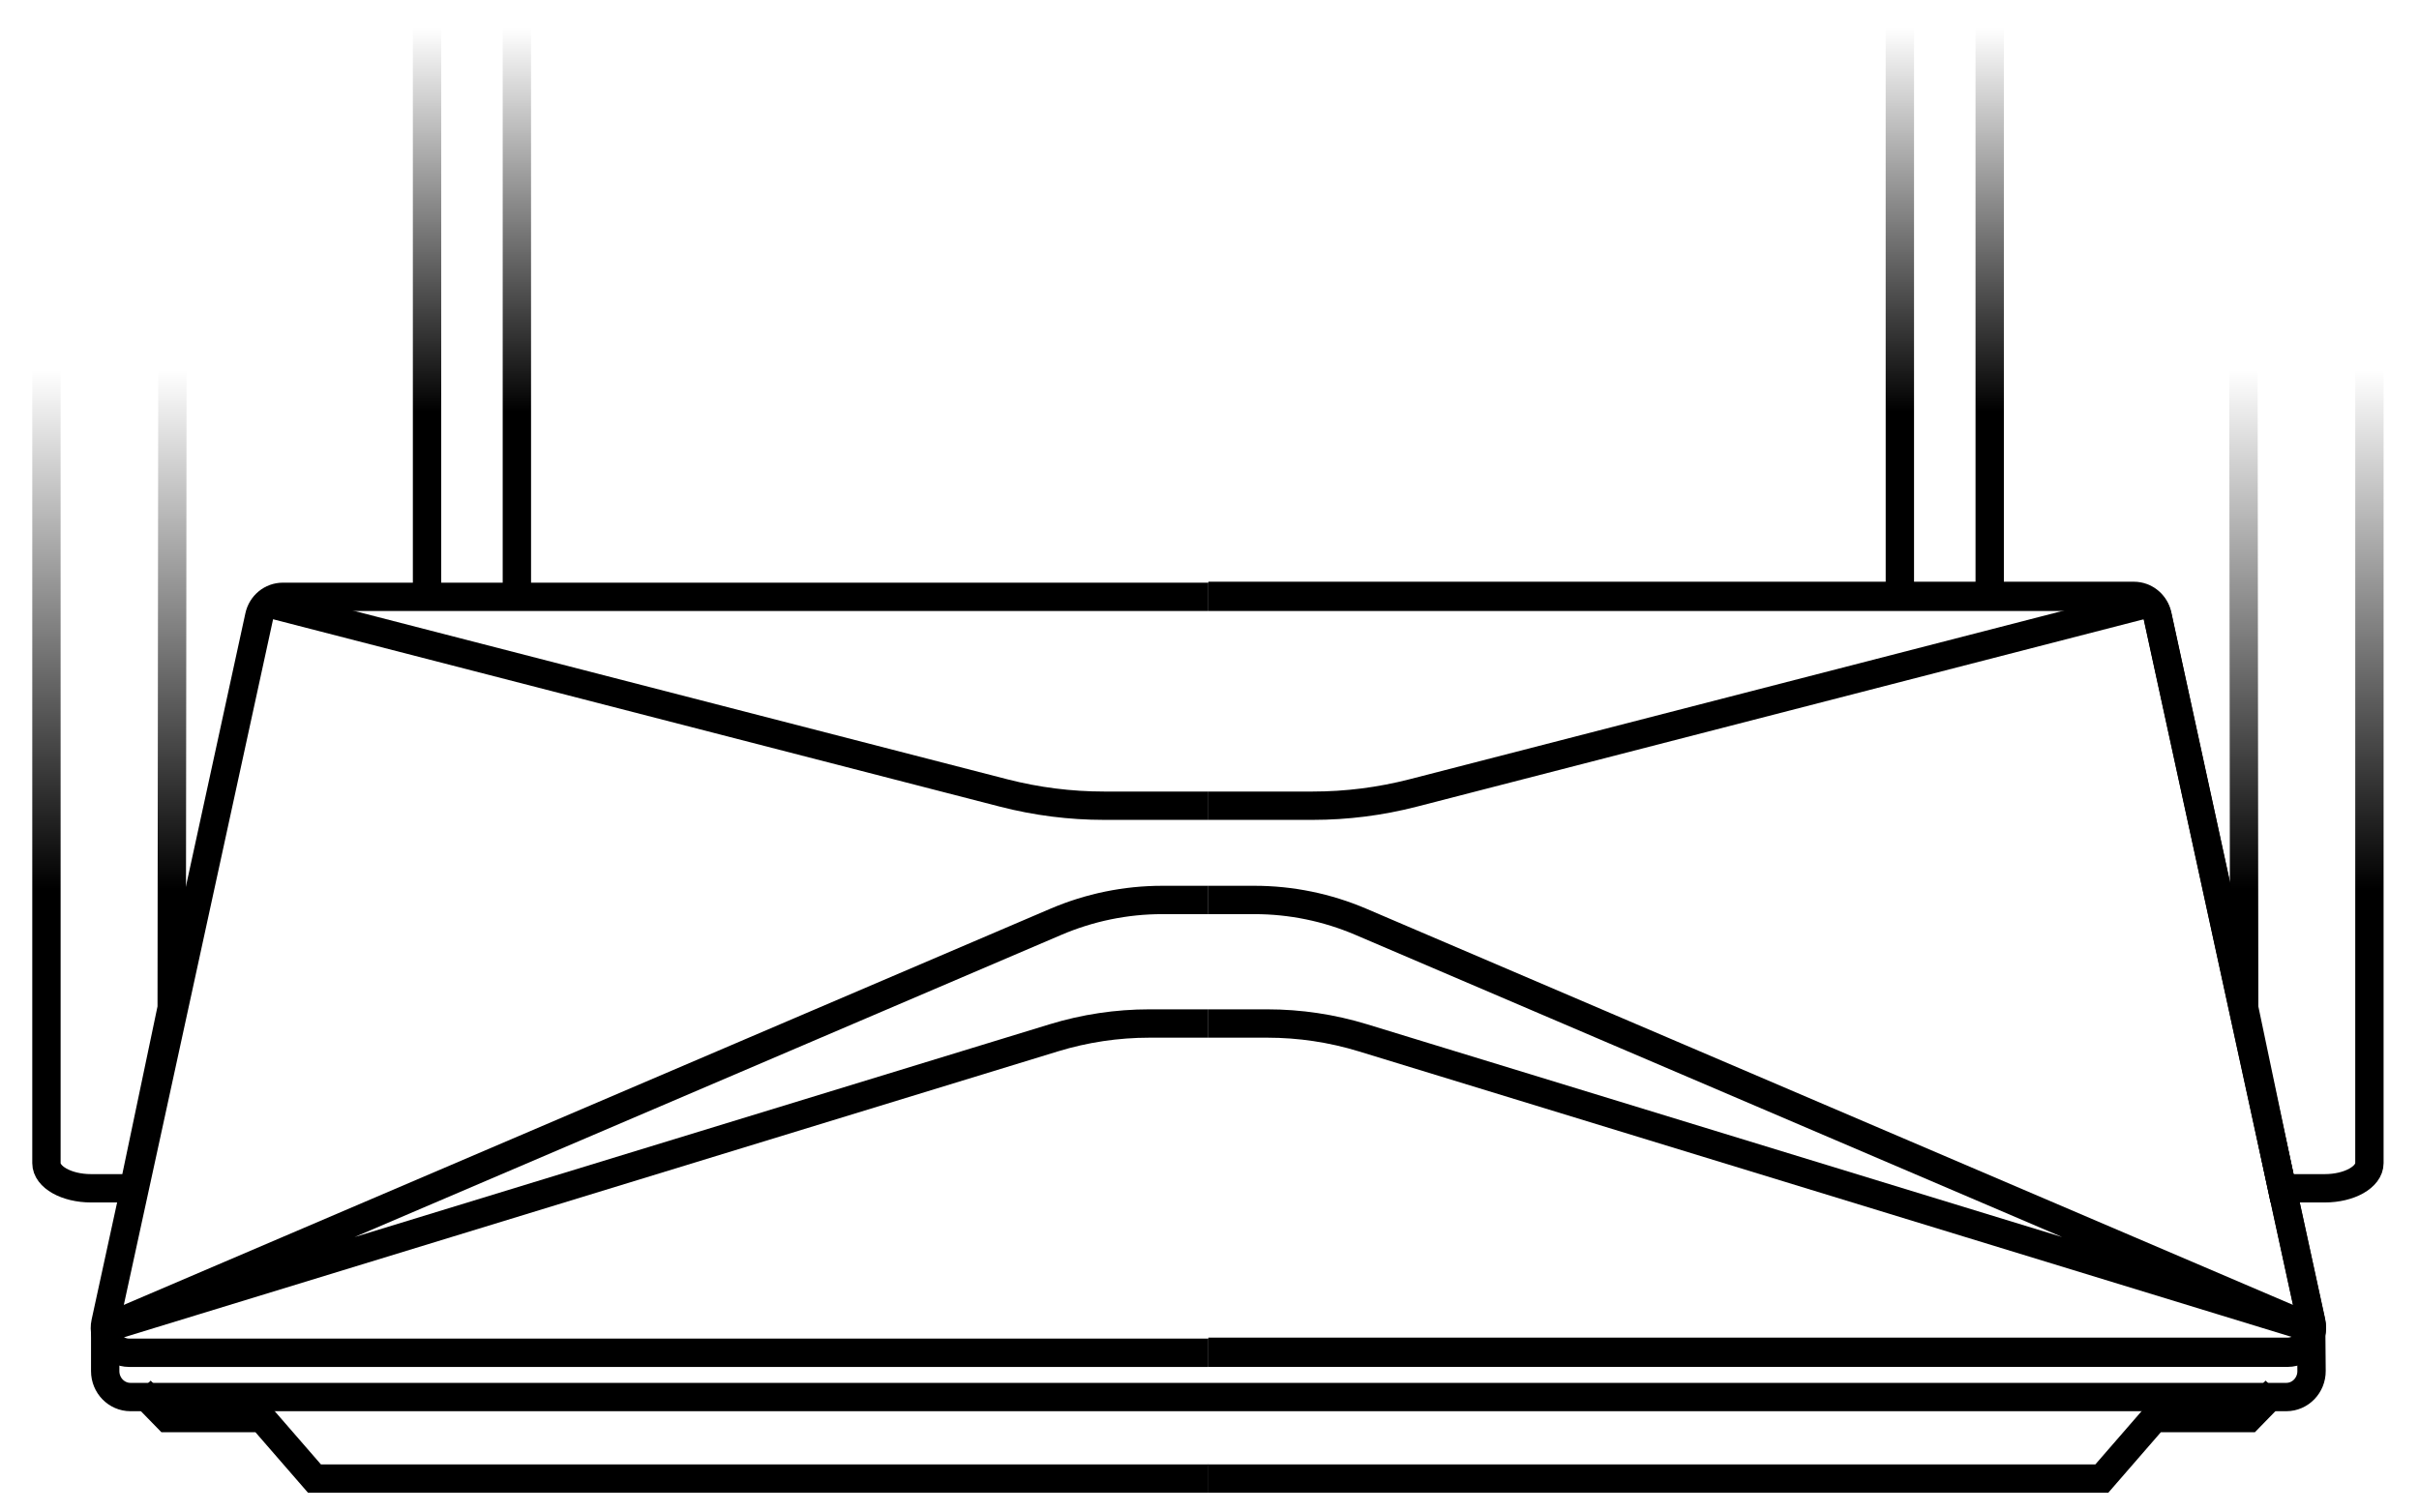
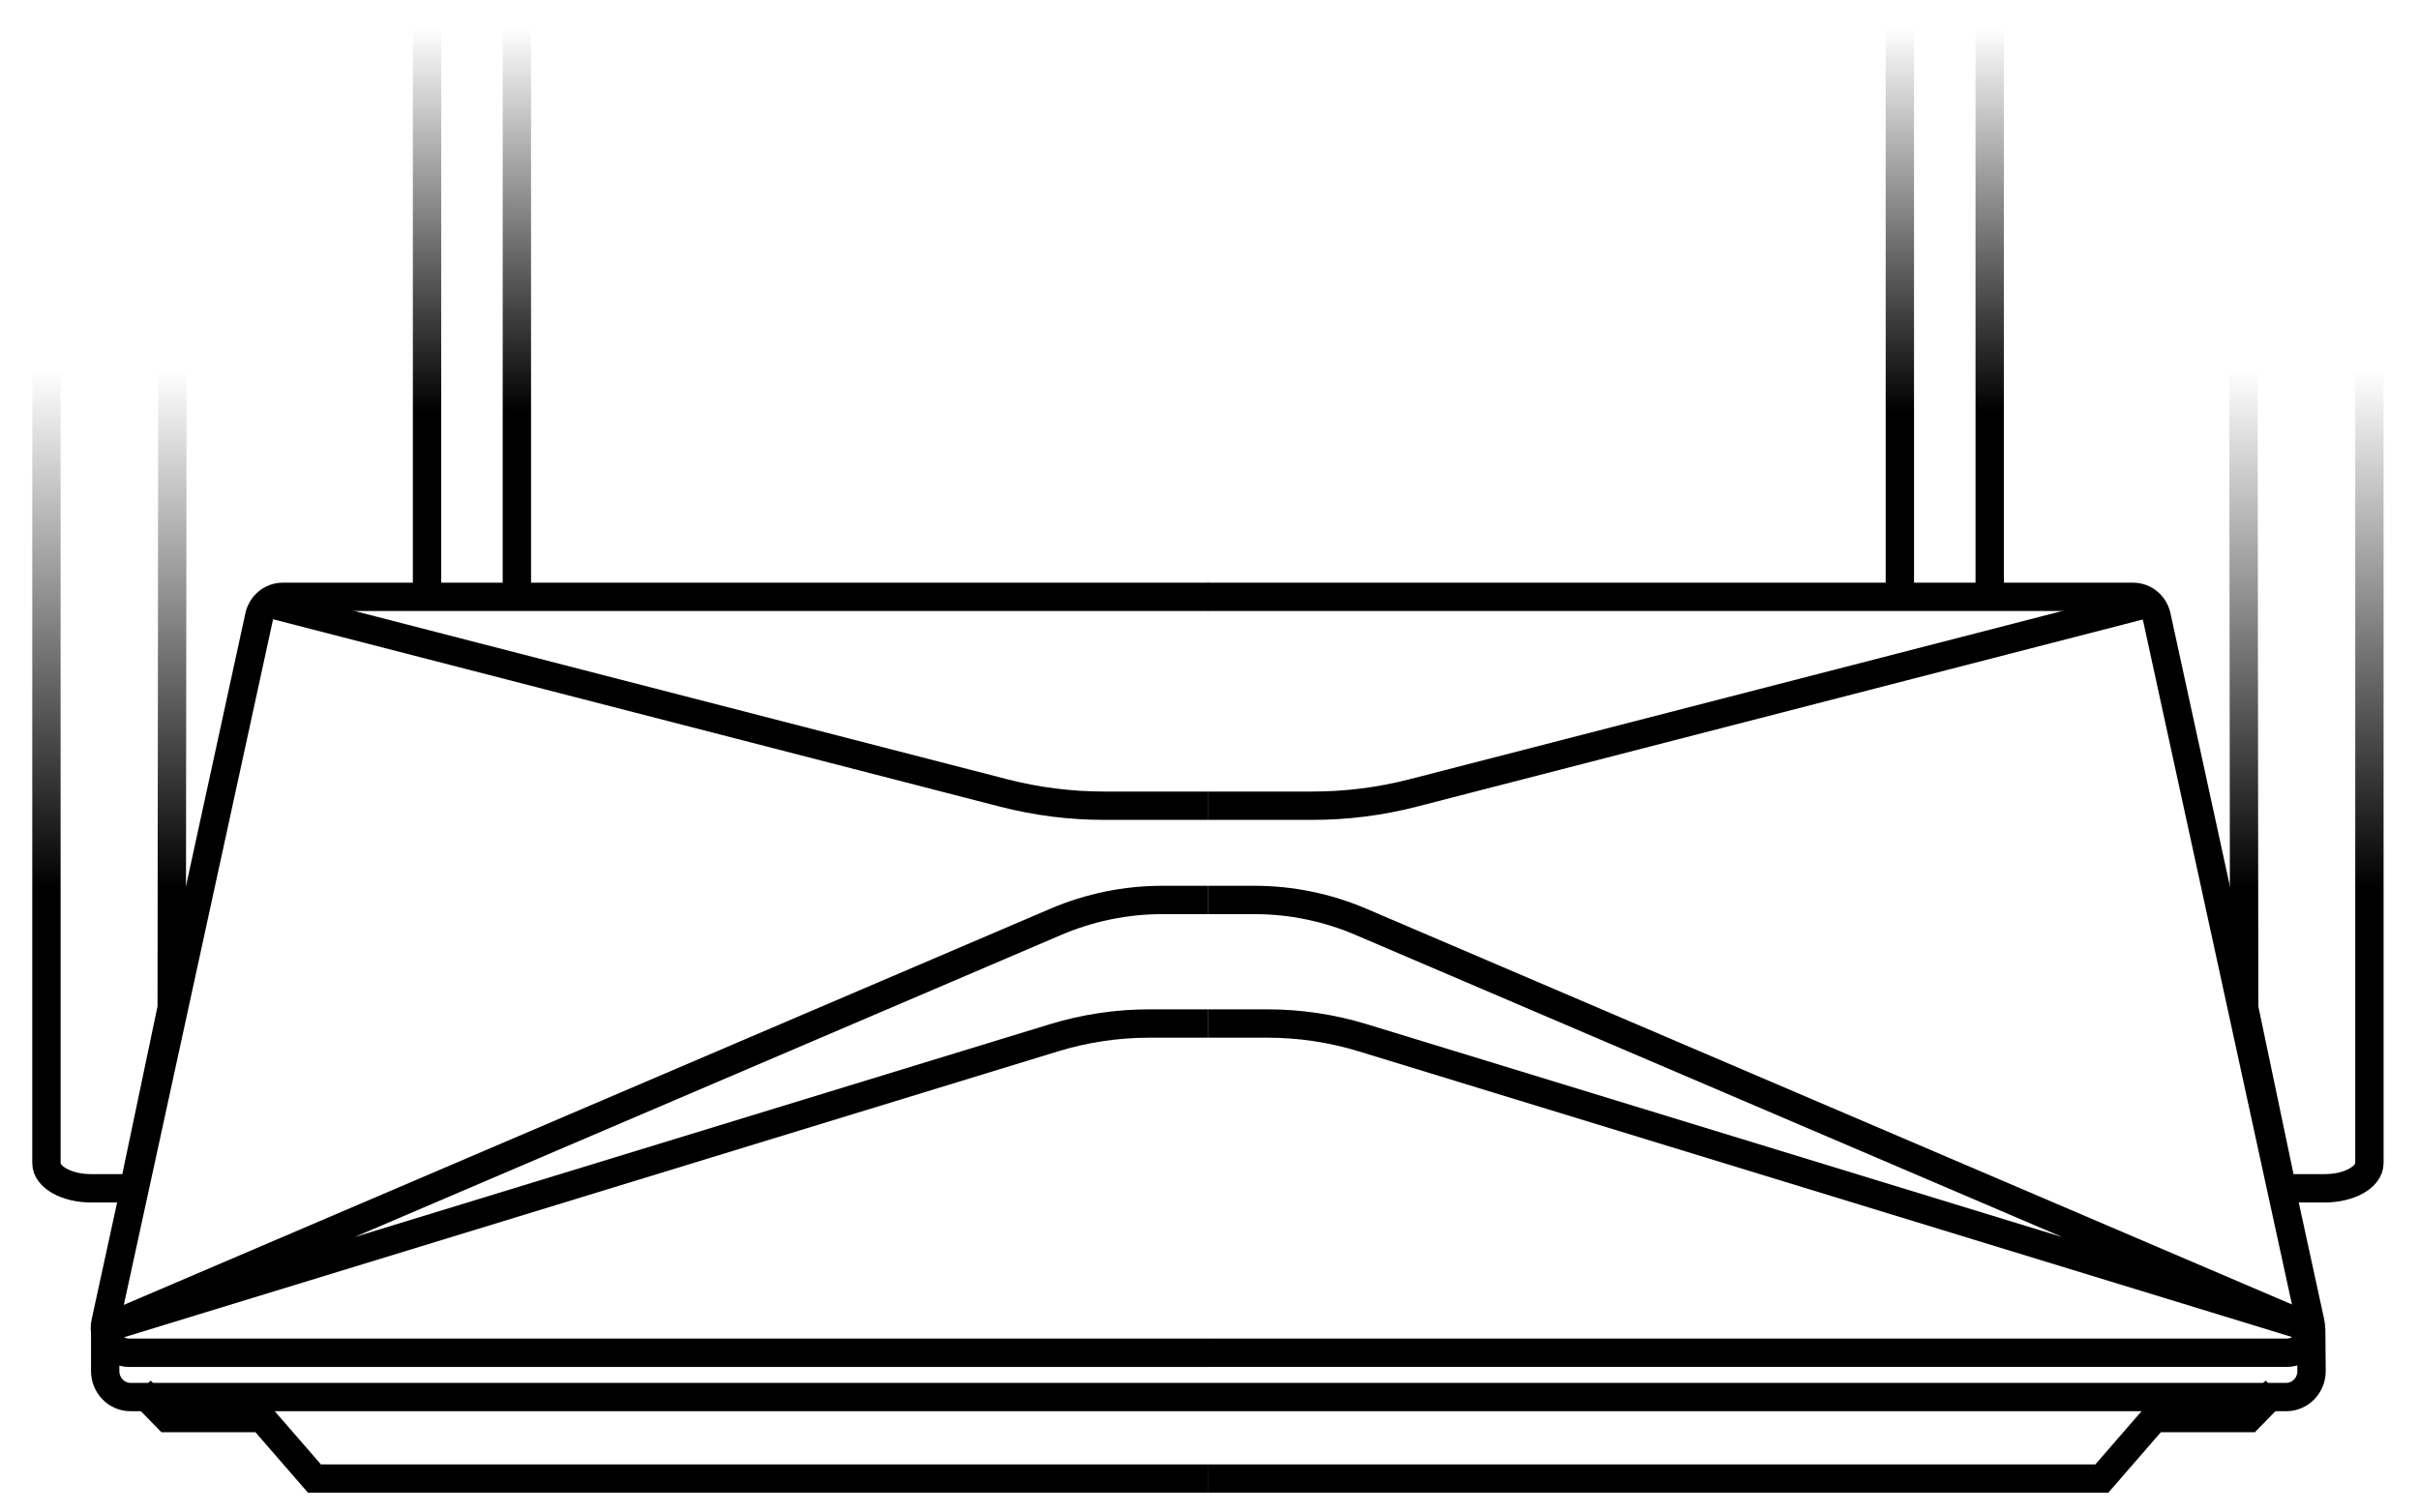
<svg xmlns="http://www.w3.org/2000/svg" version="1.1" id="Layer_1" x="0px" y="0px" viewBox="0 0 1024 640" style="enable-background:new 0 0 1024 640;" xml:space="preserve">
  <style type="text/css">
	.st0{fill:none;stroke:#000000;stroke-width:12;stroke-miterlimit:10;}
	.st1{fill:none;stroke:url(#SVGID_1_);stroke-width:12;stroke-miterlimit:10;}
- 	.st2{fill:none;stroke:url(#SVGID_00000178892641360724747970000010425160594025704361_);stroke-width:12;stroke-miterlimit:10;}
- 	.st3{fill:none;stroke:url(#SVGID_00000101091623411312773290000000558568721562627721_);stroke-width:12;stroke-miterlimit:10;}
- 	.st4{fill:none;stroke:url(#SVGID_00000103954666882417816030000011132910549462529934_);stroke-width:12;stroke-miterlimit:10;}
+ 	.st2{fill:none;stroke:url(#SVGID_00000093859549944244785710000016124408122064048038_);stroke-width:12;stroke-miterlimit:10;}
+ 	.st3{fill:none;stroke:url(#SVGID_00000166650101177066808430000000641002149824392083_);stroke-width:12;stroke-miterlimit:10;}
+ 	.st4{fill:none;stroke:url(#SVGID_00000137817278375465289990000002747273765489009563_);stroke-width:12;stroke-miterlimit:10;}
</style>
-   <path class="st0" d="M511.52,252.31H903.3c4.8,0,8.95,3.41,9.99,8.21l65.09,299.06c1.43,6.56-3.44,12.79-9.99,12.79H511.52" />
  <path class="st0" d="M44.53,562.58v17.96c0,6.07,4.79,10.99,10.7,10.99h912.59c5.94,0,10.75-4.98,10.69-11.08l-0.15-18.11" />
  <polyline class="st0" points="59.49,588.77 70.87,600.44 110.88,600.44 133.12,626.05 511.52,626.05 " />
  <polyline class="st0" points="963.36,588.77 951.99,600.44 911.97,600.44 889.73,626.05 511.34,626.05 " />
-   <path class="st0" d="M511.53,252.71h391.78c4.8,0,8.95,3.41,9.99,8.21l65.09,299.06c1.43,6.56-3.44,12.79-9.99,12.79H511.53" />
  <path class="st0" d="M511.51,252.71H119.73c-4.8,0-8.95,3.41-9.99,8.21L44.65,559.99c-1.43,6.56,3.44,12.79,9.99,12.79h456.87" />
+   <path class="st0" d="M511.16,252.71h391.78c4.8,0,8.95,3.41,9.99,8.21l65.09,299.06c1.43,6.56-3.44,12.79-9.99,12.79H511.16" />
  <path class="st0" d="M511.53,381.06h19.51c15.46,0,30.76,3.14,45.03,9.24l402.28,172.03L576.95,439.43  c-13.13-4.02-26.77-6.06-40.48-6.06h-24.94" />
  <path class="st0" d="M511.51,381.06H492c-15.46,0-30.76,3.14-45.03,9.24L44.68,562.34l401.41-122.91  c13.13-4.02,26.77-6.06,40.48-6.06h24.94" />
  <path class="st0" d="M910.07,255.34l-311.85,80.41c-13.92,3.59-28.21,5.4-42.56,5.4h-44.13" />
  <path class="st0" d="M112.99,255.34l311.85,80.41c13.92,3.59,28.21,5.4,42.56,5.4h44.13" />
  <linearGradient id="SVGID_1_" gradientUnits="userSpaceOnUse" x1="199.787" y1="-25.221" x2="199.787" y2="252.306">
    <stop offset="0.133" style="stop-color:#000000;stop-opacity:0" />
    <stop offset="0.719" style="stop-color:#000000" />
  </linearGradient>
  <polyline class="st1" points="180.77,252.31 180.77,-19.22 218.8,-19.22 218.8,252.31 " />
-   <linearGradient id="SVGID_00000132786200247739878460000003609127853979740045_" gradientUnits="userSpaceOnUse" x1="823.256" y1="-25.221" x2="823.256" y2="252.306">
+   <linearGradient id="SVGID_00000021799758569328875940000013647361467349690011_" gradientUnits="userSpaceOnUse" x1="823.256" y1="-25.221" x2="823.256" y2="252.306">
    <stop offset="0.133" style="stop-color:#000000;stop-opacity:0" />
    <stop offset="0.719" style="stop-color:#000000" />
  </linearGradient>
-   <polyline style="fill:none;stroke:url(#SVGID_00000132786200247739878460000003609127853979740045_);stroke-width:12;stroke-miterlimit:10;" points="  842.27,252.31 842.27,-19.22 804.24,-19.22 804.24,252.31 " />
-   <linearGradient id="SVGID_00000106861811408353836720000002373210313834320565_" gradientUnits="userSpaceOnUse" x1="976.275" y1="36.627" x2="976.275" y2="509.143">
+   <polyline style="fill:none;stroke:url(#SVGID_00000021799758569328875940000013647361467349690011_);stroke-width:12;stroke-miterlimit:10;" points="  842.27,252.31 842.27,-19.22 804.24,-19.22 804.24,252.31 " />
+   <linearGradient id="SVGID_00000046298020261044471960000005523285109693220772_" gradientUnits="userSpaceOnUse" x1="976.275" y1="36.627" x2="976.275" y2="509.143">
    <stop offset="0.254" style="stop-color:#000000;stop-opacity:0" />
    <stop offset="0.719" style="stop-color:#000000" />
  </linearGradient>
-   <path style="fill:none;stroke:url(#SVGID_00000106861811408353836720000002373210313834320565_);stroke-width:12;stroke-miterlimit:10;" d="  M949.99,426.74l16.03,76.4h18.09c10.44,0,18.9-4.77,18.9-10.65V42.63h-53.45L949.99,426.74z" />
-   <linearGradient id="SVGID_00000152253187965928483630000008162115538226537900_" gradientUnits="userSpaceOnUse" x1="976.275" y1="36.627" x2="976.275" y2="509.143" gradientTransform="matrix(-1 0 0 1 1022.671 0)">
+   <path style="fill:none;stroke:url(#SVGID_00000046298020261044471960000005523285109693220772_);stroke-width:12;stroke-miterlimit:10;" d="  M949.99,426.74l16.03,76.4h18.09c10.44,0,18.9-4.77,18.9-10.65V42.63h-53.45L949.99,426.74z" />
+   <linearGradient id="SVGID_00000084506388756105147870000016749363097802609284_" gradientUnits="userSpaceOnUse" x1="976.275" y1="36.627" x2="976.275" y2="509.143" gradientTransform="matrix(-1 0 0 1 1022.671 0)">
    <stop offset="0.254" style="stop-color:#000000;stop-opacity:0" />
    <stop offset="0.719" style="stop-color:#000000" />
  </linearGradient>
-   <path style="fill:none;stroke:url(#SVGID_00000152253187965928483630000008162115538226537900_);stroke-width:12;stroke-miterlimit:10;" d="  M72.68,426.74l-16.03,76.4H38.56c-10.44,0-18.9-4.77-18.9-10.65V42.63h53.45L72.68,426.74z" />
+   <path style="fill:none;stroke:url(#SVGID_00000084506388756105147870000016749363097802609284_);stroke-width:12;stroke-miterlimit:10;" d="  M72.68,426.74l-16.03,76.4H38.56c-10.44,0-18.9-4.77-18.9-10.65V42.63h53.45L72.68,426.74z" />
</svg>
